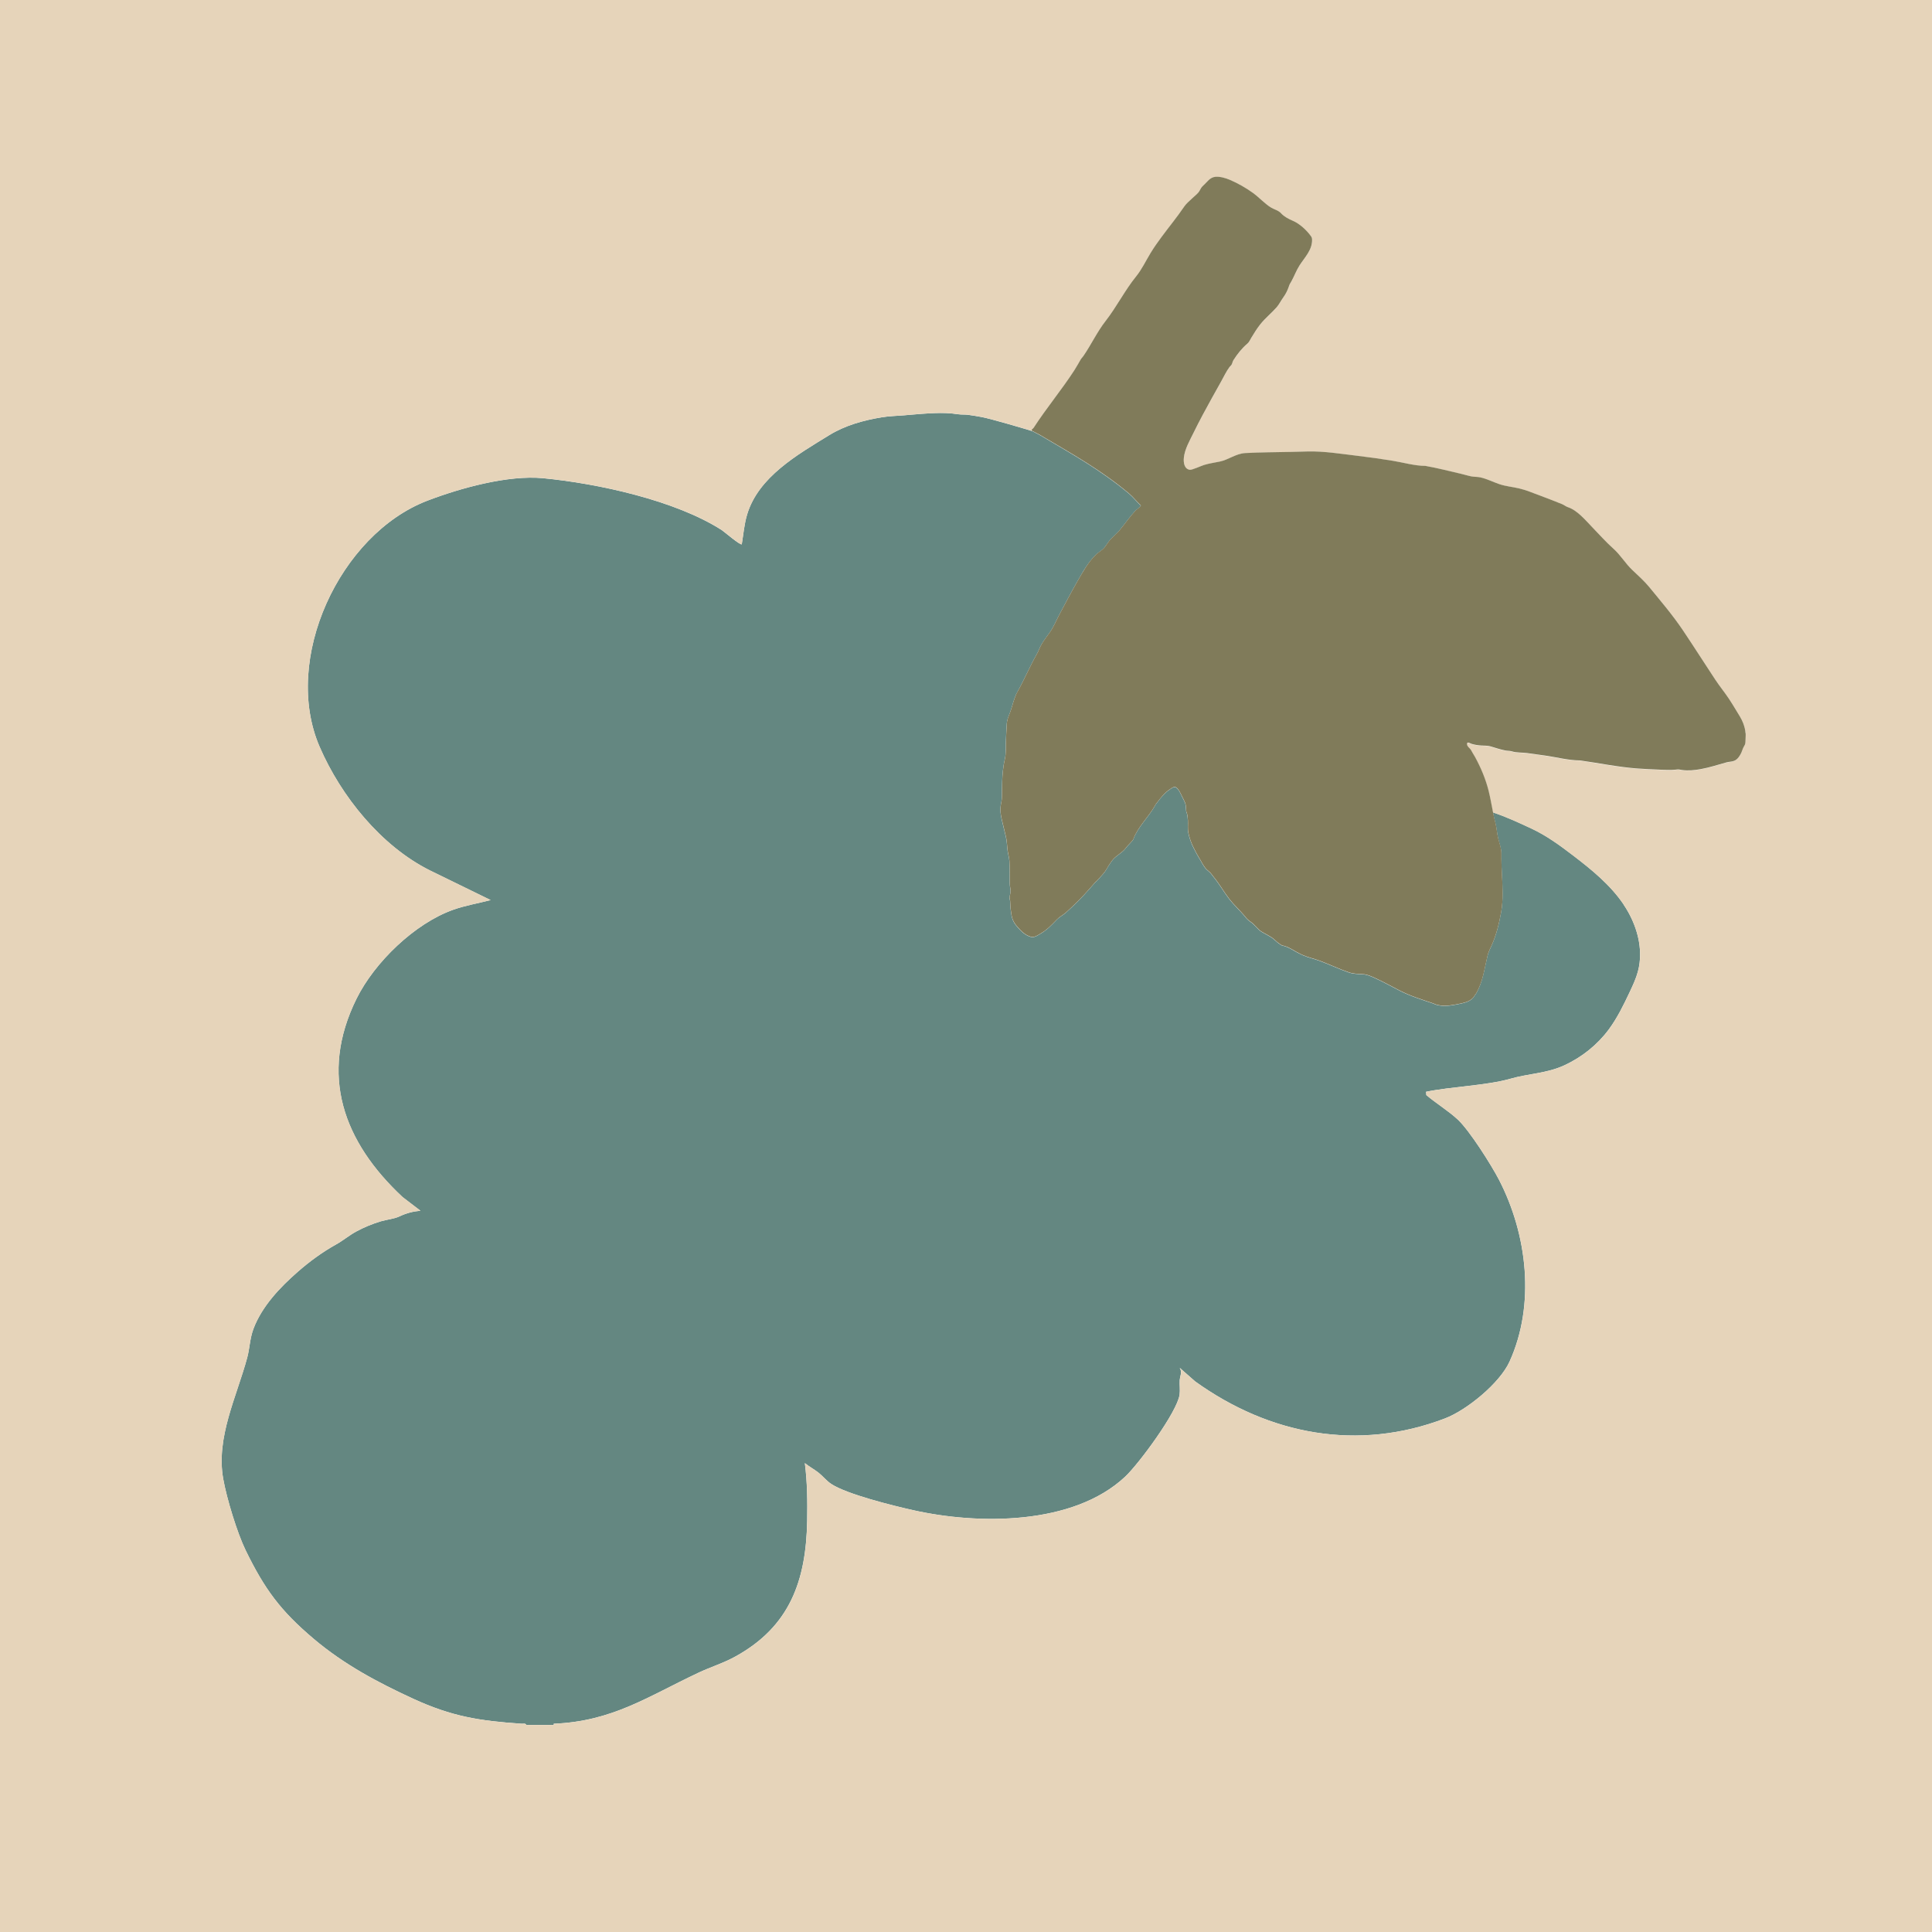
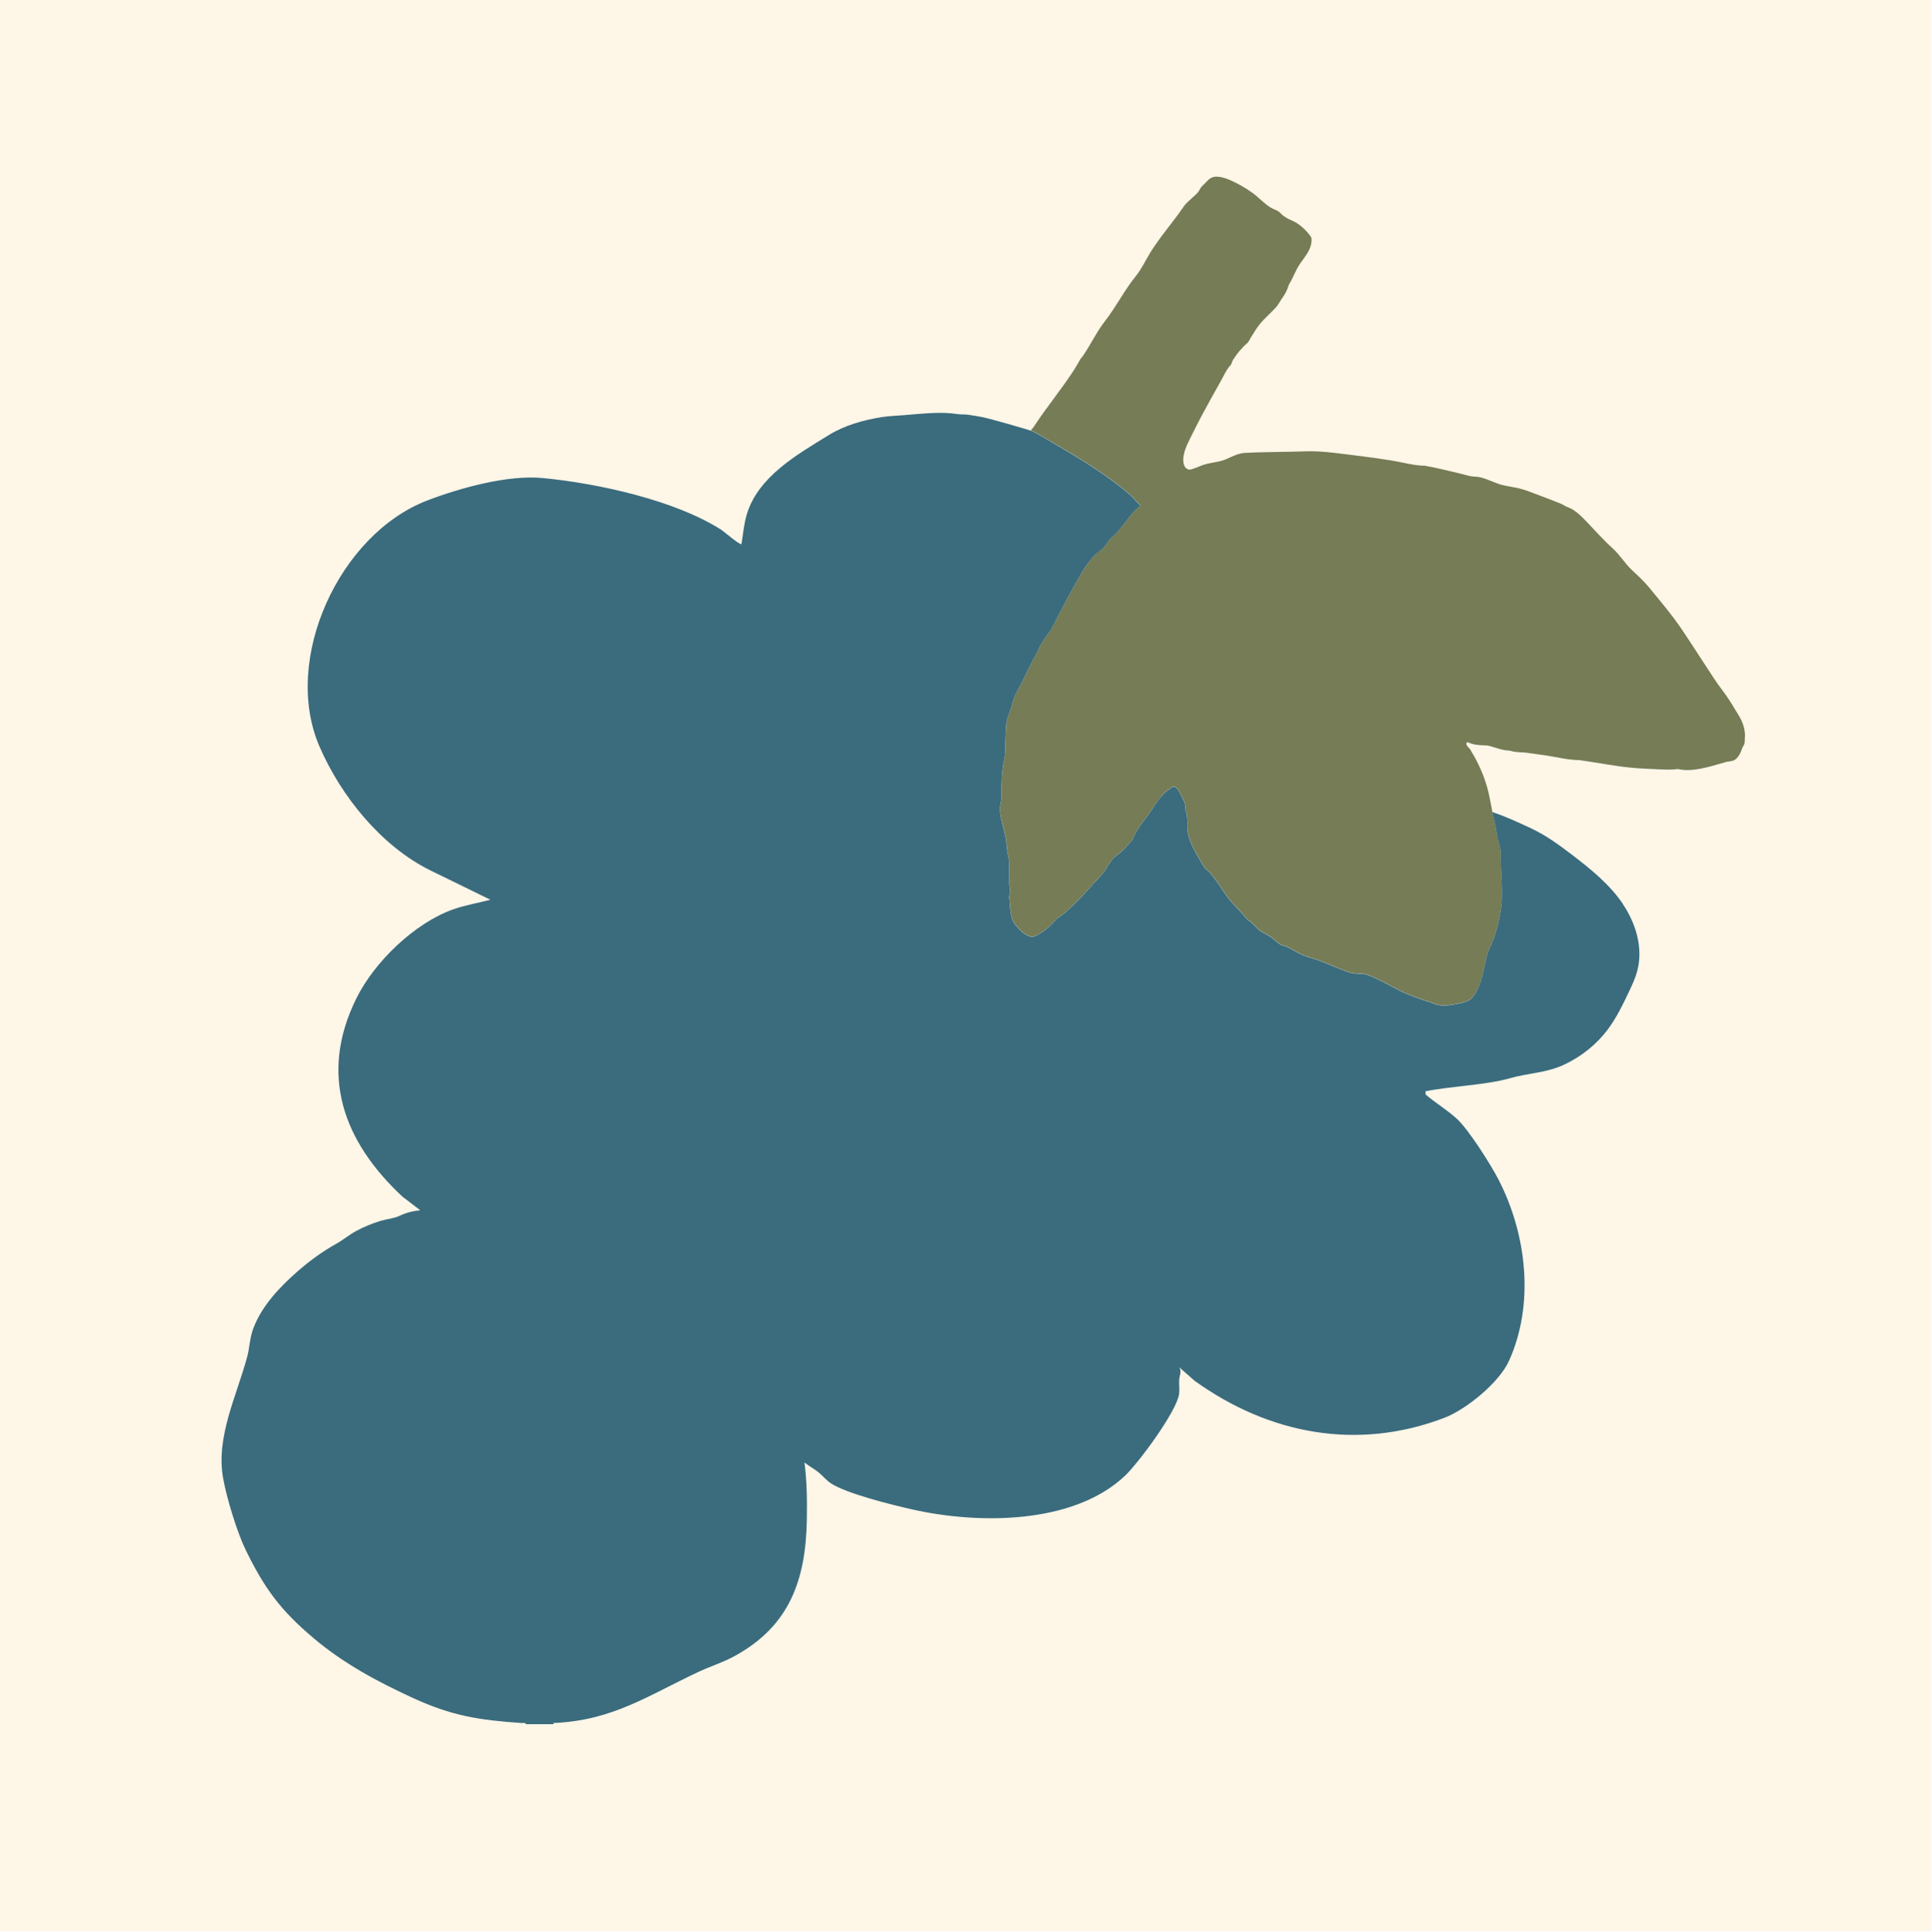
- <svg xmlns="http://www.w3.org/2000/svg" id="Capa_1" data-name="Capa 1" width="20cm" height="20cm" viewBox="0 0 566.93 566.93">
-   <path d="M476.44,265.39c-3.88-5.74-9.36-10.19-14.87-14.4-3.85-2.94-7.8-5.83-12.21-7.88-3.92-1.82-7.13-3.33-11.27-4.73.2,1,.41,2,.68,2.98.42,1.56.49,3.27.88,4.8.39,1.55.96,2.96.92,4.54-.05,1.9.04,3.79.14,5.68.19,3.76.44,7.57-.22,11.3-.58,3.32-1.45,6.87-2.86,9.93-.41.9-.88,1.83-1.12,2.8-.96,3.92-1.33,7.64-3.39,11.2-.09.15-.23.26-.31.41-.09.15-.18.31-.28.45-.89,1.31-2.53,1.77-4,2.07-1.88.38-4.14.86-6.05.52-.17-.03-.34-.06-.52-.1-.13-.03-.26-.06-.4-.09-.35-.08-.68-.28-1.03-.4-3.38-1.16-6.6-2.12-9.81-3.76-2.43-1.24-4.81-2.58-7.3-3.71-1.25-.56-2.33-1.05-3.7-1.11-1.36-.06-2.7-.1-4-.55-2.96-1.03-5.8-2.41-8.81-3.49-1.5-.54-2.95-.82-4.56-1.52-.22-.1-.44-.2-.67-.3-1.57-.72-3.2-1.96-4.86-2.42-.22-.06-.45-.08-.67-.17-.1-.04-.19-.1-.29-.16-.64-.4-1.23-.87-1.77-1.39-1.29-1.24-3.01-1.78-4.43-2.82-.12-.09-1.13-1.14-1.41-1.41-.39-.37-.7-.75-1.16-1.03-.39-.23-.74-.52-1.05-.85-.13-.14-.27-.25-.38-.4-.12-.16-.24-.31-.37-.47-1.48-1.76-3.2-3.3-4.61-5.12-1.6-2.08-2.87-4.39-4.55-6.41-.38-.46-.7-.99-1.14-1.4-.45-.42-.92-.74-1.31-1.23-.79-1.01-1.3-2.18-1.99-3.25-.4-.62-.71-1.3-1.06-1.95-.29-.54-.57-1.09-.82-1.65-.49-1.12-.85-2.3-1.11-3.49-.25-1.15-.06-2.4-.13-3.57-.04-.72-.1-1.45-.29-2.14-.04-.15-.12-.28-.16-.42-.07-.22-.07-.49-.09-.72-.07-.68-.04-1.37-.31-2-.26-.59-.53-1.18-.84-1.75-.37-.69-1.3-3.2-2.48-2.81-.28.09-.53.25-.77.41-.67.45-1.32.92-1.89,1.5-.24.24-.47.49-.7.75-.45.5-.87,1.02-1.27,1.56-.17.23-.33.46-.52.67-.18.19-.27.43-.4.66-1.82,3.23-5.01,6.19-6.26,9.68-.12.34-.45.64-.69.91-.53.6-1.11,1.15-1.59,1.79-1.12,1.49-3.02,2.23-4.07,3.75-.37.53-.74,1.03-1.07,1.59-.32.55-.63,1.1-1,1.61-.31.41-.65.8-1,1.18l-1.34,1.48c-.16.18-.38.29-.53.48-.2.25-.42.49-.64.73-.32.35-.63.71-.94,1.07-2.13,2.45-4.52,4.84-6.93,6.98-.89.79-1.88,1.23-2.71,2.1-1.56,1.62-2.79,2.95-4.69,4.06-.87.51-1.82,1.26-2.92.97-1.6-.44-2.82-1.63-3.87-2.84-.19-.22-.38-.43-.55-.66-1.19-1.54-1.26-2.94-1.51-4.77-.1-.74-.06-1.51-.14-2.27-.05-.44-.25-.91-.13-1.35.55-2.05.04-2.07.02-4.09-.02-2.07.04-4.19-.1-6.29-.07-1.16-.51-2.42-.6-3.63-.09-1.19-.19-2.45-.45-3.57-.41-1.74-.86-3.48-1.25-5.21-.32-1.41-.46-2.87-.17-4.29.15-.72.25-1.32.26-2.1.03-1.43.03-2.86.08-4.29.08-2.29.28-4.6.8-6.84.36-1.57.23-3.23.29-4.85.06-1.85.17-3.69.28-5.53.09-1.53.89-2.83,1.3-4.28.41-1.43.84-2.87,1.42-4.25.13-.3.28-.58.44-.86,1.98-3.54,3.54-7.28,5.55-10.82.62-1.09.98-2.24,1.63-3.3.7-1.15,1.54-2.21,2.31-3.31,1.08-1.53,1.73-3.19,2.6-4.84,1.79-3.38,3.58-6.77,5.47-10.09,1.56-2.74,3.12-5.55,5.39-7.78.76-.75,1.86-1.31,2.53-2.12.71-.86,1.19-1.81,2-2.62.78-.77,1.63-1.49,2.34-2.33,1.62-1.9,2.99-3.97,4.71-5.82.33-.36,1.67-1.27,1.63-1.56-1.2-1.14-2.26-2.51-3.53-3.57-8.36-6.97-16.52-11.47-25.8-16.97-.81-.48-1.7-.86-2.51-1.33-2.65-.81-12.08-3.59-14.8-4.11-1.34-.25-2.69-.47-4.04-.66-.97-.13-1.89-.02-2.85-.16-1.19-.18-2.39-.3-3.59-.35-2.34-.09-4.67.05-7,.21-1.81.12-3.61.31-5.41.45-2.15.17-4.36.23-6.5.58-5.37.88-10.76,2.38-15.43,5.26-9.31,5.73-20.73,12.2-24.06,23.26-.86,2.87-1.08,5.79-1.57,8.74-.39.39-5.23-3.75-5.86-4.16-13.58-8.72-36.32-13.68-52.45-15.23-10.28-.99-24.3,2.9-33.93,6.59-25.75,9.86-42.75,46.55-31.63,72.24,6.28,14.51,18.03,29.08,32.29,36.23l17.89,8.74c-3.61.93-7.45,1.58-10.97,2.83-11.3,4.01-23.1,15.42-28.38,26.1-11.09,22.42-3.83,42.05,13.51,58.22l5.24,4.01c-2.08.17-4.16.71-6.05,1.61-1.72.82-3.73.94-5.58,1.49-2.48.75-4.89,1.74-7.17,2.97-2.1,1.13-3.87,2.66-5.92,3.8-4.06,2.26-7.84,5.03-11.33,8.09-5.2,4.55-10.47,10.1-12.95,16.68-1.06,2.81-1.11,5.75-1.8,8.33-3.1,11.55-9.24,23.49-7.08,35.68,1.02,5.75,4.09,15.84,6.57,20.94,5.59,11.48,10.27,17.81,19.99,26.02,8.89,7.51,18.78,12.78,29.14,17.55,11.37,5.23,19.38,6.51,31.86,7.36.46.03,1.15-.19,1.4.35h8.03v-.35c17.24-.7,27.56-7.95,42.48-14.97,3.63-1.71,7.28-2.79,10.91-4.8,15.9-8.79,20.66-22.22,20.98-39.76.1-5.69.04-11.32-.68-16.95,1.25,1.02,2.74,1.81,4,2.8,1.23.97,2.43,2.45,3.7,3.29,4.59,3.06,18.2,6.41,24.06,7.72,19.12,4.3,46.94,4.48,62.2-9.79,4.02-3.75,15.36-19.08,16.01-24.14.17-1.33-.04-2.79.03-4.16.07-1.23.81-2.39,0-3.67l4.56,4c21.79,15.65,47.74,20.61,73.31,10.83,6.35-2.43,16.04-10.3,18.93-16.69,7.58-16.72,5.21-37.21-3.08-53.28-2.26-4.38-8.71-14.56-12.13-17.73-2.75-2.55-6.34-4.74-9.22-7.17l-.08-.97c7.15-1.49,17.84-1.84,24.72-3.82,5.34-1.54,10.73-1.56,15.91-3.97,5.1-2.37,9.63-5.97,12.98-10.49,2.51-3.39,4.37-7.22,6.17-11.04.91-1.93,1.82-3.88,2.38-5.95,1.8-6.69-.33-13.97-4.22-19.71Z" fill="#648781" />
-   <path d="M-.01,566.93h566.96V0H-.01v566.93ZM72.59,398.24c.69-2.58.74-5.52,1.8-8.33,2.48-6.58,7.75-12.13,12.95-16.68,3.49-3.06,7.27-5.83,11.33-8.09,2.05-1.14,3.82-2.67,5.92-3.8,2.28-1.23,4.69-2.22,7.17-2.97,1.85-.55,3.86-.67,5.58-1.49,1.89-.9,3.97-1.44,6.05-1.61l-5.24-4.01c-17.34-16.17-24.6-35.8-13.51-58.22,5.28-10.68,17.08-22.09,28.38-26.1,3.52-1.25,7.36-1.89,10.97-2.83l-17.89-8.74c-14.27-7.16-26.01-21.72-32.29-36.23-11.12-25.69,5.88-62.38,31.63-72.24,9.64-3.69,23.65-7.58,33.93-6.59,16.13,1.55,38.87,6.51,52.45,15.23.63.41,5.47,4.55,5.86,4.16.49-2.95.71-5.87,1.57-8.74,3.33-11.06,14.76-17.52,24.06-23.26,4.66-2.87,10.06-4.38,15.43-5.26,2.13-.35,4.34-.41,6.5-.58,1.81-.14,3.61-.32,5.41-.45,2.33-.16,4.67-.31,7-.21,1.21.05,2.4.17,3.59.35.96.14,1.88.03,2.85.16,1.35.18,2.7.4,4.04.66,2.73.52,12.15,3.3,14.8,4.11-.55-.32.13-.54.38-.92,3.79-5.86,8.25-11.18,11.95-16.89.67-1.03,1.25-2.12,1.87-3.17.24-.4.55-.67.8-1.03,2.29-3.34,4.02-7.06,6.5-10.25,3.26-4.19,5.69-9.06,8.93-13.05,1.73-2.12,2.83-4.54,4.25-6.87.98-1.6,2.06-3.15,3.18-4.66,2.22-3,4.61-5.89,6.7-8.99,1.06-1.57,3.87-3.52,4.42-4.49.35-.62.61-1.18,1.15-1.66,1.15-1.02,1.95-2.45,3.62-2.59,1.34-.11,2.96.36,4.18.88,2.4,1.02,4.82,2.4,6.92,3.93,1.63,1.19,3.57,3.26,5.24,4.24,1.04.61,2.11.78,2.93,1.69.88.97,2.26,1.68,3.45,2.18,1.98.85,4.01,2.73,5.25,4.45.1.14.2.29.27.46.08.22.1.45.1.68.02,3.03-2.21,5.17-3.71,7.54-.94,1.48-1.5,3.09-2.35,4.61-.16.3-.36.57-.51.88-.13.28-.22.57-.32.86-.38,1.08-.91,2.1-1.58,3.02-.64.89-1.21,2.05-1.92,2.86-1.48,1.69-3.35,3.18-4.8,5-.99,1.24-1.82,2.6-2.64,3.95-.34.57-.64,1.28-1.15,1.72-1.63,1.39-2.93,3.05-4.1,4.86-.28.44-.31,1.01-.62,1.44-.16.23-.38.38-.54.59-.96,1.29-1.66,2.82-2.45,4.23-.93,1.65-1.85,3.3-2.77,4.96-1.83,3.3-3.63,6.63-5.29,10.02-1.09,2.22-2.64,4.85-2.88,7.42-.13,1.36.1,3.24,1.74,3.51.64.1,3.27-1.13,4.19-1.42,1.49-.47,3.13-.69,4.58-.99,2.63-.55,4.74-2.35,7.49-2.5,4.42-.25,8.87-.23,13.3-.34,1.68-.04,3.37-.09,5.05-.13,4.78-.12,9.81.71,14.56,1.27,3.47.41,6.93.9,10.38,1.46,3.06.5,6.48,1.5,9.58,1.5,3.57.62,7.04,1.55,10.57,2.35.97.22,1.93.54,2.91.73.88.17,1.79.1,2.69.3,1.91.43,3.67,1.33,5.52,1.97,1.91.65,3.86.8,5.78,1.25,2.05.48,4.04,1.31,6,2.05,2.23.84,4.45,1.68,6.66,2.58.61.25,1.12.7,1.75.91,2.73.89,5.25,3.94,7.19,5.96,2.04,2.11,4,4.3,6.18,6.26,2.04,1.83,3.44,4.26,5.43,6.15,1.72,1.64,3.5,3.21,5.02,5.05,3.39,4.11,6.89,8.21,9.88,12.68,3.19,4.75,6.35,9.74,9.49,14.48,1.26,1.9,2.73,3.69,4,5.6.74,1.11,1.44,2.26,2.13,3.41.73,1.21,1.59,2.47,2.08,3.81.34.93.62,1.92.67,2.92.02.48,0,.96-.02,1.44-.02.4-.04.8-.05,1.19-.03.67-.26.97-.56,1.52-.27.49-.4,1.08-.64,1.59-.44.93-1.05,1.93-2.03,2.36-.74.32-1.58.27-2.32.48-2.51.7-4.99,1.51-7.56,1.98-1.82.34-3.71.52-5.56.25-.43-.06-.84-.2-1.27-.15-.53.06-1.07.11-1.61.13-1.06.04-2.11,0-3.17-.05l-.39-.02c-2.19-.09-4.37-.18-6.55-.34-5.62-.41-11.29-1.58-16.9-2.37-3.33,0-6.93-.97-10.23-1.43-1.75-.24-3.5-.49-5.25-.73-1.43-.2-3.12-.06-4.48-.5-.59-.19-1.27-.13-1.89-.25-1.5-.28-2.95-.78-4.41-1.22-.9-.26-1.83-.18-2.77-.25-.95-.07-1.9-.21-2.82-.5-.26-.08-.76-.4-1.03-.36-.33.05-.28.56-.19.8.1.25.28.46.47.66.19.19.39.38.55.6.22.31.36.68.57,1,.23.37.46.74.67,1.12,1.73,3.16,3.15,6.5,4.02,10,.52,2.06.86,4.16,1.28,6.25,4.14,1.4,7.34,2.91,11.27,4.73,4.41,2.05,8.37,4.94,12.21,7.88,5.51,4.21,10.98,8.66,14.87,14.4,3.88,5.74,6.02,13.02,4.22,19.71-.56,2.06-1.47,4.01-2.38,5.95-1.8,3.82-3.66,7.64-6.17,11.04-3.35,4.52-7.88,8.12-12.98,10.49-5.18,2.41-10.58,2.43-15.91,3.97-6.88,1.98-17.57,2.32-24.72,3.82l.08.97c2.88,2.44,6.47,4.62,9.22,7.17,3.42,3.17,9.87,13.35,12.13,17.73,8.29,16.08,10.66,36.56,3.08,53.28-2.89,6.39-12.58,14.26-18.93,16.69-25.58,9.77-51.53,4.81-73.31-10.83l-4.56-4c.82,1.28.07,2.44,0,3.67-.08,1.36.14,2.83-.03,4.16-.66,5.06-12,20.39-16.01,24.14-15.27,14.26-43.08,14.08-62.2,9.79-5.85-1.32-19.46-4.67-24.06-7.72-1.27-.84-2.47-2.32-3.7-3.29-1.26-.99-2.76-1.78-4-2.8.72,5.63.78,11.27.68,16.95-.31,17.54-5.07,30.97-20.98,39.76-3.63,2.01-7.28,3.09-10.91,4.8-14.92,7.01-25.24,14.27-42.48,14.97v.35h-8.03c-.25-.54-.94-.32-1.4-.35-12.48-.86-20.49-2.13-31.86-7.36-10.37-4.77-20.26-10.04-29.14-17.55-9.71-8.21-14.4-14.54-19.99-26.02-2.48-5.1-5.55-15.19-6.57-20.94-2.17-12.19,3.98-24.13,7.08-35.68Z" fill="#e6d4ba" />
-   <path d="M512.21,215.17c-.05-1-.33-1.99-.67-2.92-.49-1.34-1.35-2.59-2.08-3.81-.69-1.15-1.39-2.29-2.13-3.41-1.27-1.91-2.74-3.69-4-5.6-3.14-4.75-6.3-9.73-9.49-14.48-3-4.46-6.5-8.56-9.88-12.68-1.52-1.85-3.3-3.41-5.02-5.05-1.99-1.9-3.39-4.32-5.43-6.15-2.19-1.96-4.15-4.15-6.18-6.26-1.94-2.01-4.46-5.07-7.19-5.96-.63-.2-1.14-.66-1.75-.91-2.2-.9-4.43-1.74-6.66-2.58-1.96-.74-3.95-1.57-6-2.05-1.92-.45-3.87-.6-5.78-1.25-1.85-.63-3.6-1.54-5.52-1.97-.9-.2-1.81-.13-2.69-.3-.98-.19-1.94-.51-2.91-.73-3.53-.8-7-1.73-10.57-2.35-3.1,0-6.52-1-9.58-1.5-3.45-.56-6.91-1.05-10.38-1.46-4.75-.56-9.78-1.39-14.56-1.27-1.68.04-3.37.09-5.05.13-4.42.11-8.88.09-13.3.34-2.75.16-4.86,1.96-7.49,2.5-1.45.3-3.08.53-4.58.99-.92.29-3.55,1.52-4.19,1.42-1.64-.26-1.87-2.15-1.74-3.51.24-2.57,1.8-5.2,2.88-7.42,1.66-3.39,3.46-6.72,5.29-10.02.92-1.66,1.84-3.31,2.77-4.96.79-1.41,1.49-2.94,2.45-4.23.15-.21.37-.36.54-.59.31-.43.34-1,.62-1.44,1.16-1.81,2.46-3.47,4.1-4.86.51-.43.81-1.15,1.15-1.72.82-1.35,1.65-2.71,2.64-3.95,1.45-1.82,3.33-3.32,4.8-5,.71-.81,1.27-1.97,1.92-2.86.67-.92,1.21-1.95,1.58-3.02.1-.29.19-.58.32-.86.15-.3.34-.58.51-.88.84-1.52,1.41-3.12,2.35-4.61,1.51-2.37,3.74-4.51,3.71-7.54,0-.23-.02-.47-.1-.68-.06-.17-.17-.31-.27-.46-1.24-1.72-3.27-3.6-5.25-4.45-1.19-.51-2.57-1.21-3.45-2.18-.82-.91-1.89-1.08-2.93-1.69-1.67-.97-3.61-3.05-5.24-4.24-2.11-1.54-4.52-2.91-6.92-3.93-1.22-.52-2.84-.99-4.18-.88-1.67.14-2.47,1.57-3.62,2.59-.55.48-.8,1.04-1.15,1.66-.54.96-3.35,2.92-4.42,4.49-2.09,3.1-4.48,5.98-6.7,8.99-1.12,1.51-2.2,3.05-3.18,4.66-1.42,2.33-2.53,4.75-4.25,6.87-3.24,3.99-5.67,8.86-8.93,13.05-2.49,3.19-4.21,6.91-6.5,10.25-.25.37-.56.64-.8,1.03-.63,1.06-1.2,2.14-1.87,3.17-3.7,5.72-8.16,11.04-11.95,16.89-.25.38-.92.6-.38.92.81.47,1.71.85,2.51,1.33,9.28,5.49,17.44,9.99,25.8,16.97,1.27,1.06,2.33,2.44,3.53,3.57.04.3-1.29,1.2-1.63,1.56-1.72,1.85-3.09,3.92-4.71,5.82-.72.84-1.56,1.55-2.34,2.33-.82.81-1.3,1.76-2,2.62-.67.81-1.77,1.37-2.53,2.12-2.27,2.23-3.83,5.05-5.39,7.78-1.89,3.33-3.68,6.71-5.47,10.09-.87,1.65-1.52,3.31-2.6,4.84-.77,1.1-1.61,2.16-2.31,3.31-.65,1.06-1.01,2.22-1.63,3.3-2.01,3.54-3.57,7.29-5.55,10.82-.16.28-.32.56-.44.86-.58,1.38-1.01,2.82-1.42,4.25-.42,1.45-1.21,2.75-1.3,4.28-.11,1.84-.22,3.69-.28,5.53-.06,1.62.07,3.28-.29,4.85-.52,2.24-.72,4.54-.8,6.84-.05,1.43-.05,2.86-.08,4.29-.01.78-.11,1.38-.26,2.1-.29,1.42-.15,2.89.17,4.29.4,1.73.85,3.47,1.25,5.21.26,1.12.36,2.38.45,3.57.09,1.21.52,2.48.6,3.63.13,2.1.08,4.22.1,6.29.02,2.02.53,2.04-.02,4.09-.12.45.08.92.13,1.35.08.76.04,1.53.14,2.27.25,1.83.32,3.23,1.51,4.77.18.23.36.44.55.66,1.05,1.22,2.28,2.4,3.87,2.84,1.09.29,2.05-.46,2.92-.97,1.9-1.11,3.12-2.43,4.69-4.06.84-.87,1.82-1.31,2.71-2.1,2.4-2.14,4.8-4.53,6.93-6.98.31-.36.62-.71.94-1.07.22-.24.44-.48.64-.73.15-.19.36-.3.53-.48l1.34-1.48c.35-.38.69-.76,1-1.18.38-.51.68-1.06,1-1.61.33-.56.7-1.06,1.07-1.59,1.06-1.51,2.95-2.26,4.07-3.75.48-.64,1.06-1.2,1.59-1.79.24-.27.57-.57.69-.91,1.24-3.48,4.44-6.45,6.26-9.68.13-.23.22-.46.4-.66.19-.21.35-.44.52-.67.4-.54.83-1.06,1.27-1.56.23-.25.46-.5.7-.75.57-.58,1.21-1.05,1.89-1.5.24-.16.5-.32.77-.41,1.17-.38,2.1,2.12,2.48,2.81.31.57.58,1.15.84,1.75.27.63.25,1.32.31,2,.02.23.02.5.09.72.05.14.12.27.16.42.2.69.25,1.43.29,2.14.07,1.17-.12,2.42.13,3.57.26,1.19.62,2.37,1.11,3.49.25.56.53,1.11.82,1.65.35.65.66,1.33,1.06,1.95.69,1.07,1.2,2.25,1.99,3.25.39.5.85.82,1.31,1.23.44.41.76.94,1.14,1.4,1.68,2.02,2.95,4.33,4.55,6.41,1.41,1.82,3.13,3.36,4.61,5.12.13.15.25.31.37.47.11.15.25.26.38.4.31.33.67.61,1.05.85.47.28.77.66,1.16,1.03.28.27,1.29,1.32,1.41,1.41,1.42,1.04,3.14,1.57,4.43,2.82.54.52,1.14.99,1.77,1.39.09.06.19.12.29.16.21.09.45.11.67.17,1.66.45,3.29,1.7,4.86,2.42.22.1.44.2.67.3,1.61.7,3.06.98,4.56,1.52,3.01,1.08,5.85,2.47,8.81,3.49,1.3.45,2.64.49,4,.55,1.37.06,2.46.55,3.7,1.11,2.49,1.13,4.87,2.47,7.3,3.71,3.21,1.64,6.43,2.6,9.81,3.76.34.12.67.32,1.03.4.13.03.26.06.4.09.17.04.34.07.52.1,1.92.33,4.17-.14,6.05-.52,1.47-.3,3.11-.76,4-2.07.1-.15.19-.3.28-.45.09-.15.22-.26.31-.41,2.07-3.56,2.44-7.28,3.39-11.2.24-.97.7-1.9,1.12-2.8,1.4-3.05,2.27-6.61,2.86-9.93.66-3.73.41-7.54.22-11.3-.09-1.89-.18-3.79-.14-5.68.04-1.58-.52-2.99-.92-4.54-.39-1.53-.46-3.24-.88-4.8-.26-.99-.48-1.98-.68-2.98-.42-2.08-.77-4.19-1.28-6.25-.88-3.5-2.29-6.84-4.02-10-.21-.38-.43-.76-.67-1.12-.21-.32-.35-.69-.57-1-.16-.22-.36-.4-.55-.6-.19-.19-.37-.4-.47-.66-.09-.24-.14-.75.19-.8.27-.04.77.27,1.03.36.91.29,1.86.43,2.82.5.93.07,1.87-.01,2.77.25,1.46.43,2.91.93,4.41,1.22.62.12,1.3.06,1.89.25,1.36.44,3.06.3,4.48.5,1.75.24,3.5.49,5.25.73,3.3.46,6.9,1.43,10.23,1.43,5.61.78,11.28,1.96,16.9,2.37,2.18.16,4.37.25,6.55.34l.39.02c1.06.04,2.11.08,3.17.05.54-.02,1.07-.07,1.61-.13.43-.05.84.09,1.27.15,1.85.27,3.73.08,5.56-.25,2.57-.47,5.05-1.28,7.56-1.98.73-.21,1.58-.15,2.32-.48.98-.43,1.59-1.43,2.03-2.36.24-.51.37-1.1.64-1.59.3-.55.53-.84.56-1.52.02-.4.04-.8.05-1.19.02-.48.04-.96.02-1.44Z" fill="#807b5a" />
+ <svg xmlns="http://www.w3.org/2000/svg" viewBox="0 0 566.93 566.93">
+   <g id="zone-1" data-color-id="YL001">
+   </g>
+   <g id="zone-2" data-color-id="YL008">
+     <path d="M-.01,566.93h566.96V0H-.01v566.93ZM72.59,398.24c.69-2.58.74-5.52,1.8-8.33,2.48-6.58,7.75-12.13,12.95-16.68,3.49-3.06,7.27-5.83,11.33-8.09,2.05-1.14,3.82-2.67,5.92-3.8,2.28-1.23,4.69-2.22,7.17-2.97,1.85-.55,3.86-.67,5.58-1.49,1.89-.9,3.97-1.44,6.05-1.61l-5.24-4.01c-17.34-16.17-24.6-35.8-13.51-58.22,5.28-10.68,17.08-22.09,28.38-26.1,3.52-1.25,7.36-1.89,10.97-2.83l-17.89-8.74c-14.27-7.16-26.01-21.72-32.29-36.23-11.12-25.69,5.88-62.38,31.63-72.24,9.64-3.69,23.65-7.58,33.93-6.59,16.13,1.55,38.87,6.51,52.45,15.23.63.41,5.47,4.55,5.86,4.16.49-2.95.71-5.87,1.57-8.74,3.33-11.06,14.76-17.52,24.06-23.26,4.66-2.87,10.06-4.38,15.43-5.26,2.13-.35,4.34-.41,6.5-.58,1.81-.14,3.61-.32,5.41-.45,2.33-.16,4.67-.31,7-.21,1.21.05,2.4.17,3.59.35.96.14,1.88.03,2.85.16,1.35.18,2.7.4,4.04.66,2.73.52,12.15,3.3,14.8,4.11-.55-.32.13-.54.38-.92,3.79-5.86,8.25-11.18,11.95-16.89.67-1.03,1.25-2.12,1.87-3.17.24-.4.55-.67.8-1.03,2.29-3.34,4.02-7.06,6.5-10.25,3.26-4.19,5.69-9.06,8.93-13.05,1.73-2.12,2.83-4.54,4.25-6.87.98-1.6,2.06-3.15,3.18-4.66,2.22-3,4.61-5.89,6.7-8.99,1.06-1.57,3.87-3.52,4.42-4.49.35-.62.61-1.18,1.15-1.66,1.15-1.02,1.95-2.45,3.62-2.59,1.34-.11,2.96.36,4.18.88,2.4,1.02,4.82,2.4,6.92,3.93,1.63,1.19,3.57,3.26,5.24,4.24,1.04.61,2.11.78,2.93,1.69.88.97,2.26,1.68,3.45,2.18,1.98.85,4.01,2.73,5.25,4.45.1.14.2.29.27.46.08.22.1.45.1.68.02,3.03-2.21,5.17-3.71,7.54-.94,1.48-1.5,3.09-2.35,4.61-.16.3-.36.57-.51.88-.13.28-.22.57-.32.86-.38,1.08-.91,2.1-1.58,3.02-.64.89-1.21,2.05-1.92,2.86-1.48,1.69-3.35,3.18-4.8,5-.99,1.24-1.82,2.6-2.64,3.95-.34.57-.64,1.28-1.15,1.72-1.63,1.39-2.93,3.05-4.1,4.86-.28.44-.31,1.01-.62,1.44-.16.23-.38.38-.54.59-.96,1.29-1.66,2.82-2.45,4.23-.93,1.65-1.85,3.3-2.77,4.96-1.83,3.3-3.63,6.63-5.29,10.02-1.09,2.22-2.64,4.85-2.88,7.42-.13,1.36.1,3.24,1.74,3.51.64.1,3.27-1.13,4.19-1.42,1.49-.47,3.13-.69,4.58-.99,2.63-.55,4.74-2.35,7.49-2.5,4.42-.25,8.87-.23,13.3-.34,1.68-.04,3.37-.09,5.05-.13,4.78-.12,9.81.71,14.56,1.27,3.47.41,6.93.9,10.38,1.46,3.06.5,6.48,1.5,9.58,1.5,3.57.62,7.04,1.55,10.57,2.35.97.22,1.93.54,2.91.73.88.17,1.79.1,2.69.3,1.91.43,3.67,1.33,5.52,1.97,1.91.65,3.86.8,5.78,1.25,2.05.48,4.04,1.31,6,2.05,2.23.84,4.45,1.68,6.66,2.58.61.25,1.12.7,1.75.91,2.73.89,5.25,3.94,7.19,5.96,2.04,2.11,4,4.3,6.18,6.26,2.04,1.83,3.44,4.26,5.43,6.15,1.72,1.64,3.5,3.21,5.02,5.05,3.39,4.11,6.89,8.21,9.88,12.68,3.19,4.75,6.35,9.74,9.49,14.48,1.26,1.9,2.73,3.69,4,5.6.74,1.11,1.44,2.26,2.13,3.41.73,1.21,1.59,2.47,2.08,3.81.34.93.62,1.92.67,2.92.02.48,0,.96-.02,1.44-.02.4-.04.8-.05,1.19-.03.67-.26.97-.56,1.52-.27.49-.4,1.08-.64,1.59-.44.93-1.05,1.93-2.03,2.36-.74.32-1.58.27-2.32.48-2.51.7-4.99,1.51-7.56,1.98-1.82.34-3.71.52-5.56.25-.43-.06-.84-.2-1.27-.15-.53.06-1.07.11-1.61.13-1.06.04-2.11,0-3.17-.05l-.39-.02c-2.19-.09-4.37-.18-6.55-.34-5.62-.41-11.29-1.58-16.9-2.37-3.33,0-6.93-.97-10.23-1.43-1.75-.24-3.5-.49-5.25-.73-1.43-.2-3.12-.06-4.48-.5-.59-.19-1.27-.13-1.89-.25-1.5-.28-2.95-.78-4.41-1.22-.9-.26-1.83-.18-2.77-.25-.95-.07-1.9-.21-2.82-.5-.26-.08-.76-.4-1.03-.36-.33.05-.28.56-.19.8.1.25.28.46.47.66.19.19.39.38.55.6.22.31.36.68.57,1,.23.37.46.74.67,1.12,1.73,3.16,3.15,6.5,4.02,10,.52,2.06.86,4.16,1.28,6.25,4.14,1.4,7.34,2.91,11.27,4.73,4.41,2.05,8.37,4.94,12.21,7.88,5.51,4.21,10.98,8.66,14.87,14.4,3.88,5.74,6.02,13.02,4.22,19.71-.56,2.06-1.47,4.01-2.38,5.95-1.8,3.82-3.66,7.64-6.17,11.04-3.35,4.52-7.88,8.12-12.98,10.49-5.18,2.41-10.58,2.43-15.91,3.97-6.88,1.98-17.57,2.32-24.72,3.82l.08.97c2.88,2.44,6.47,4.62,9.22,7.17,3.42,3.17,9.87,13.35,12.13,17.73,8.29,16.08,10.66,36.56,3.08,53.28-2.89,6.39-12.58,14.26-18.93,16.69-25.58,9.77-51.53,4.81-73.31-10.83l-4.56-4c.82,1.28.07,2.44,0,3.67-.08,1.36.14,2.83-.03,4.16-.66,5.06-12,20.39-16.01,24.14-15.27,14.26-43.08,14.08-62.2,9.79-5.85-1.32-19.46-4.67-24.06-7.72-1.27-.84-2.47-2.32-3.7-3.29-1.26-.99-2.76-1.78-4-2.8.72,5.63.78,11.27.68,16.95-.31,17.54-5.07,30.97-20.98,39.76-3.63,2.01-7.28,3.09-10.91,4.8-14.92,7.01-25.24,14.27-42.48,14.97v.35h-8.03c-.25-.54-.94-.32-1.4-.35-12.48-.86-20.49-2.13-31.86-7.36-10.37-4.77-20.26-10.04-29.14-17.55-9.71-8.21-14.4-14.54-19.99-26.02-2.48-5.1-5.55-15.19-6.57-20.94-2.17-12.19,3.98-24.13,7.08-35.68Z" fill="#fef6e7" />
+   </g>
+   <g id="zone-3" data-color-id="GN026">
+     <path d="M512.21,215.17c-.05-1-.33-1.99-.67-2.92-.49-1.34-1.35-2.59-2.08-3.81-.69-1.15-1.39-2.29-2.13-3.41-1.27-1.91-2.74-3.69-4-5.6-3.14-4.75-6.3-9.73-9.49-14.48-3-4.46-6.5-8.56-9.88-12.68-1.52-1.85-3.3-3.41-5.02-5.05-1.99-1.9-3.39-4.32-5.43-6.15-2.19-1.96-4.15-4.15-6.18-6.26-1.94-2.01-4.46-5.07-7.19-5.96-.63-.2-1.14-.66-1.75-.91-2.2-.9-4.43-1.74-6.66-2.58-1.96-.74-3.95-1.57-6-2.05-1.92-.45-3.87-.6-5.78-1.25-1.85-.63-3.6-1.54-5.52-1.97-.9-.2-1.81-.13-2.69-.3-.98-.19-1.94-.51-2.91-.73-3.53-.8-7-1.73-10.57-2.35-3.1,0-6.52-1-9.58-1.5-3.45-.56-6.91-1.05-10.38-1.46-4.75-.56-9.78-1.39-14.56-1.27-1.68.04-3.37.09-5.05.13-4.42.11-8.88.09-13.3.34-2.75.16-4.86,1.96-7.49,2.5-1.45.3-3.08.53-4.58.99-.92.29-3.55,1.52-4.19,1.42-1.64-.26-1.87-2.15-1.74-3.51.24-2.57,1.8-5.2,2.88-7.42,1.66-3.39,3.46-6.72,5.29-10.02.92-1.66,1.84-3.31,2.77-4.96.79-1.41,1.49-2.94,2.45-4.23.15-.21.37-.36.54-.59.31-.43.34-1,.62-1.44,1.16-1.81,2.46-3.47,4.1-4.86.51-.43.81-1.15,1.15-1.72.82-1.35,1.65-2.71,2.64-3.95,1.45-1.82,3.33-3.32,4.8-5,.71-.81,1.27-1.97,1.92-2.86.67-.92,1.21-1.95,1.58-3.02.1-.29.19-.58.32-.86.15-.3.34-.58.51-.88.84-1.52,1.41-3.12,2.35-4.61,1.51-2.37,3.74-4.51,3.71-7.54,0-.23-.02-.47-.1-.68-.06-.17-.17-.31-.27-.46-1.24-1.72-3.27-3.6-5.25-4.45-1.19-.51-2.57-1.21-3.45-2.18-.82-.91-1.89-1.08-2.93-1.69-1.67-.97-3.61-3.05-5.24-4.24-2.11-1.54-4.52-2.91-6.92-3.93-1.22-.52-2.84-.99-4.18-.88-1.67.14-2.47,1.57-3.62,2.59-.55.48-.8,1.04-1.15,1.66-.54.96-3.35,2.92-4.42,4.49-2.09,3.1-4.48,5.98-6.7,8.99-1.12,1.51-2.2,3.05-3.18,4.66-1.42,2.33-2.53,4.75-4.25,6.87-3.24,3.99-5.67,8.86-8.93,13.05-2.49,3.19-4.21,6.91-6.5,10.25-.25.37-.56.64-.8,1.03-.63,1.06-1.2,2.14-1.87,3.17-3.7,5.72-8.16,11.04-11.95,16.89-.25.38-.92.6-.38.92.81.47,1.71.85,2.51,1.33,9.28,5.49,17.44,9.99,25.8,16.97,1.27,1.06,2.33,2.44,3.53,3.57.04.3-1.29,1.2-1.63,1.56-1.72,1.85-3.09,3.92-4.71,5.82-.72.84-1.56,1.55-2.34,2.33-.82.81-1.3,1.76-2,2.62-.67.81-1.77,1.37-2.53,2.12-2.27,2.23-3.83,5.05-5.39,7.78-1.89,3.33-3.68,6.71-5.47,10.09-.87,1.65-1.52,3.31-2.6,4.84-.77,1.1-1.61,2.16-2.31,3.31-.65,1.06-1.01,2.22-1.63,3.3-2.01,3.54-3.57,7.29-5.55,10.82-.16.28-.32.56-.44.86-.58,1.38-1.01,2.82-1.42,4.25-.42,1.45-1.21,2.75-1.3,4.28-.11,1.84-.22,3.69-.28,5.53-.06,1.62.07,3.28-.29,4.85-.52,2.24-.72,4.54-.8,6.84-.05,1.43-.05,2.86-.08,4.29-.01.78-.11,1.38-.26,2.1-.29,1.42-.15,2.89.17,4.29.4,1.73.85,3.47,1.25,5.21.26,1.12.36,2.38.45,3.57.09,1.21.52,2.48.6,3.63.13,2.1.08,4.22.1,6.29.02,2.02.53,2.04-.02,4.09-.12.45.08.92.13,1.35.08.76.04,1.53.14,2.27.25,1.83.32,3.23,1.51,4.77.18.23.36.44.55.66,1.05,1.22,2.28,2.4,3.87,2.84,1.09.29,2.05-.46,2.92-.97,1.9-1.11,3.12-2.43,4.69-4.06.84-.87,1.82-1.31,2.71-2.1,2.4-2.14,4.8-4.53,6.93-6.98.31-.36.62-.71.94-1.07.22-.24.44-.48.64-.73.15-.19.36-.3.53-.48l1.34-1.48c.35-.38.69-.76,1-1.18.38-.51.68-1.06,1-1.61.33-.56.7-1.06,1.07-1.59,1.06-1.51,2.95-2.26,4.07-3.75.48-.64,1.06-1.2,1.59-1.79.24-.27.57-.57.69-.91,1.24-3.48,4.44-6.45,6.26-9.68.13-.23.22-.46.4-.66.19-.21.35-.44.52-.67.4-.54.83-1.06,1.27-1.56.23-.25.46-.5.7-.75.57-.58,1.21-1.05,1.89-1.5.24-.16.5-.32.77-.41,1.17-.38,2.1,2.12,2.48,2.81.31.57.58,1.15.84,1.75.27.63.25,1.32.31,2,.02.23.02.5.09.72.05.14.12.27.16.42.2.69.25,1.43.29,2.14.07,1.17-.12,2.42.13,3.57.26,1.19.62,2.37,1.11,3.49.25.56.53,1.11.82,1.65.35.65.66,1.33,1.06,1.95.69,1.07,1.2,2.25,1.99,3.25.39.5.85.82,1.31,1.23.44.41.76.94,1.14,1.4,1.68,2.02,2.95,4.33,4.55,6.41,1.41,1.82,3.13,3.36,4.61,5.12.13.15.25.31.37.47.11.15.25.26.38.4.31.33.67.61,1.05.85.47.28.77.66,1.16,1.03.28.27,1.29,1.32,1.41,1.41,1.42,1.04,3.14,1.57,4.43,2.82.54.52,1.14.99,1.77,1.39.09.06.19.12.29.16.21.09.45.11.67.17,1.66.45,3.29,1.7,4.86,2.42.22.1.44.2.67.3,1.61.7,3.06.98,4.56,1.52,3.01,1.08,5.85,2.47,8.81,3.49,1.3.45,2.64.49,4,.55,1.37.06,2.46.55,3.7,1.11,2.49,1.13,4.87,2.47,7.3,3.71,3.21,1.64,6.43,2.6,9.81,3.76.34.12.67.32,1.03.4.13.03.26.06.4.09.17.04.34.07.52.1,1.92.33,4.17-.14,6.05-.52,1.47-.3,3.11-.76,4-2.07.1-.15.19-.3.28-.45.09-.15.22-.26.31-.41,2.07-3.56,2.44-7.28,3.39-11.2.24-.97.7-1.9,1.12-2.8,1.4-3.05,2.27-6.61,2.86-9.93.66-3.73.41-7.54.22-11.3-.09-1.89-.18-3.79-.14-5.68.04-1.58-.52-2.99-.92-4.54-.39-1.53-.46-3.24-.88-4.8-.26-.99-.48-1.98-.68-2.98-.42-2.08-.77-4.19-1.28-6.25-.88-3.5-2.29-6.84-4.02-10-.21-.38-.43-.76-.67-1.12-.21-.32-.35-.69-.57-1-.16-.22-.36-.4-.55-.6-.19-.19-.37-.4-.47-.66-.09-.24-.14-.75.19-.8.27-.04.77.27,1.03.36.91.29,1.86.43,2.82.5.93.07,1.87-.01,2.77.25,1.46.43,2.91.93,4.41,1.22.62.12,1.3.06,1.89.25,1.36.44,3.06.3,4.48.5,1.75.24,3.5.49,5.25.73,3.3.46,6.9,1.43,10.23,1.43,5.61.78,11.28,1.96,16.9,2.37,2.18.16,4.37.25,6.55.34l.39.02c1.06.04,2.11.08,3.17.05.54-.02,1.07-.07,1.61-.13.43-.05.84.09,1.27.15,1.85.27,3.73.08,5.56-.25,2.57-.47,5.05-1.28,7.56-1.98.73-.21,1.58-.15,2.32-.48.98-.43,1.59-1.43,2.03-2.36.24-.51.37-1.1.64-1.59.3-.55.53-.84.56-1.52.02-.4.04-.8.05-1.19.02-.48.04-.96.02-1.44Z" fill="#767c55" />
+   </g>
+   <g id="zone-4" data-color-id="RD001">
+   </g>
+   <g id="zone-5" data-color-id="RD005">
+   </g>
+   <g id="zone-6" data-color-id="GN008">
+     <path d="M476.44,265.39c-3.88-5.74-9.36-10.19-14.87-14.4-3.85-2.94-7.8-5.83-12.21-7.88-3.92-1.82-7.13-3.33-11.27-4.73.2,1,.41,2,.68,2.98.42,1.56.49,3.27.88,4.8.39,1.55.96,2.96.92,4.54-.05,1.9.04,3.79.14,5.68.19,3.76.44,7.57-.22,11.3-.58,3.32-1.45,6.87-2.86,9.93-.41.9-.88,1.83-1.12,2.8-.96,3.92-1.33,7.64-3.39,11.2-.09.15-.23.26-.31.41-.09.15-.18.31-.28.45-.89,1.31-2.53,1.77-4,2.07-1.88.38-4.14.86-6.05.52-.17-.03-.34-.06-.52-.1-.13-.03-.26-.06-.4-.09-.35-.08-.68-.28-1.03-.4-3.38-1.16-6.6-2.12-9.81-3.76-2.43-1.24-4.81-2.58-7.3-3.71-1.25-.56-2.33-1.05-3.7-1.11-1.36-.06-2.7-.1-4-.55-2.96-1.03-5.8-2.41-8.81-3.49-1.5-.54-2.95-.82-4.56-1.52-.22-.1-.44-.2-.67-.3-1.57-.72-3.2-1.96-4.86-2.42-.22-.06-.45-.08-.67-.17-.1-.04-.19-.1-.29-.16-.64-.4-1.23-.87-1.77-1.39-1.29-1.24-3.01-1.78-4.43-2.82-.12-.09-1.13-1.14-1.41-1.41-.39-.37-.7-.75-1.16-1.03-.39-.23-.74-.52-1.05-.85-.13-.14-.27-.25-.38-.4-.12-.16-.24-.31-.37-.47-1.48-1.76-3.2-3.3-4.61-5.12-1.6-2.08-2.87-4.39-4.55-6.41-.38-.46-.7-.99-1.14-1.4-.45-.42-.92-.74-1.31-1.23-.79-1.01-1.3-2.18-1.99-3.25-.4-.62-.71-1.3-1.06-1.95-.29-.54-.57-1.09-.82-1.65-.49-1.12-.85-2.3-1.11-3.49-.25-1.15-.06-2.4-.13-3.57-.04-.72-.1-1.45-.29-2.14-.04-.15-.12-.28-.16-.42-.07-.22-.07-.49-.09-.72-.07-.68-.04-1.37-.31-2-.26-.59-.53-1.18-.84-1.75-.37-.69-1.3-3.2-2.48-2.81-.28.09-.53.25-.77.41-.67.45-1.32.92-1.89,1.5-.24.24-.47.49-.7.75-.45.5-.87,1.02-1.27,1.56-.17.23-.33.46-.52.67-.18.19-.27.43-.4.66-1.82,3.23-5.01,6.19-6.26,9.68-.12.34-.45.64-.69.91-.53.6-1.11,1.15-1.59,1.79-1.12,1.49-3.02,2.23-4.07,3.75-.37.53-.74,1.03-1.07,1.59-.32.55-.63,1.1-1,1.61-.31.41-.65.8-1,1.18l-1.34,1.48c-.16.18-.38.29-.53.48-.2.25-.42.49-.64.73-.32.35-.63.71-.94,1.07-2.13,2.45-4.52,4.84-6.93,6.98-.89.79-1.88,1.23-2.71,2.1-1.56,1.62-2.79,2.95-4.69,4.06-.87.51-1.82,1.26-2.92.97-1.6-.44-2.82-1.63-3.87-2.84-.19-.22-.38-.43-.55-.66-1.19-1.54-1.26-2.94-1.51-4.77-.1-.74-.06-1.51-.14-2.27-.05-.44-.25-.91-.13-1.35.55-2.05.04-2.07.02-4.09-.02-2.07.04-4.19-.1-6.29-.07-1.16-.51-2.42-.6-3.63-.09-1.19-.19-2.45-.45-3.57-.41-1.74-.86-3.48-1.25-5.21-.32-1.41-.46-2.87-.17-4.29.15-.72.25-1.32.26-2.1.03-1.43.03-2.86.08-4.29.08-2.29.28-4.6.8-6.84.36-1.57.23-3.23.29-4.85.06-1.85.17-3.69.28-5.53.09-1.53.89-2.83,1.3-4.28.41-1.43.84-2.87,1.42-4.25.13-.3.28-.58.44-.86,1.98-3.54,3.54-7.28,5.55-10.82.62-1.09.98-2.24,1.63-3.3.7-1.15,1.54-2.21,2.31-3.31,1.08-1.53,1.73-3.19,2.6-4.84,1.79-3.38,3.58-6.77,5.47-10.09,1.56-2.74,3.12-5.55,5.39-7.78.76-.75,1.86-1.31,2.53-2.12.71-.86,1.19-1.81,2-2.62.78-.77,1.63-1.49,2.34-2.33,1.62-1.9,2.99-3.97,4.71-5.82.33-.36,1.67-1.27,1.63-1.56-1.2-1.14-2.26-2.51-3.53-3.57-8.36-6.97-16.52-11.47-25.8-16.97-.81-.48-1.7-.86-2.51-1.33-2.65-.81-12.08-3.59-14.8-4.11-1.34-.25-2.69-.47-4.04-.66-.97-.13-1.89-.02-2.85-.16-1.19-.18-2.39-.3-3.59-.35-2.34-.09-4.67.05-7,.21-1.81.12-3.61.31-5.41.45-2.15.17-4.36.23-6.5.58-5.37.88-10.76,2.38-15.43,5.26-9.31,5.73-20.73,12.2-24.06,23.26-.86,2.87-1.08,5.79-1.57,8.74-.39.39-5.23-3.75-5.86-4.16-13.58-8.72-36.32-13.68-52.45-15.23-10.28-.99-24.3,2.9-33.93,6.59-25.75,9.86-42.75,46.55-31.63,72.24,6.28,14.51,18.03,29.08,32.29,36.23l17.89,8.74c-3.61.93-7.45,1.58-10.97,2.83-11.3,4.01-23.1,15.42-28.38,26.1-11.09,22.42-3.83,42.05,13.51,58.22l5.24,4.01c-2.08.17-4.16.71-6.05,1.61-1.72.82-3.73.94-5.58,1.49-2.48.75-4.89,1.74-7.17,2.97-2.1,1.13-3.87,2.66-5.92,3.8-4.06,2.26-7.84,5.03-11.33,8.09-5.2,4.55-10.47,10.1-12.95,16.68-1.06,2.81-1.11,5.75-1.8,8.33-3.1,11.55-9.24,23.49-7.08,35.68,1.02,5.75,4.09,15.84,6.57,20.94,5.59,11.48,10.27,17.81,19.99,26.02,8.89,7.51,18.78,12.78,29.14,17.55,11.37,5.23,19.38,6.51,31.86,7.36.46.03,1.15-.19,1.4.35h8.03v-.35c17.24-.7,27.56-7.95,42.48-14.97,3.63-1.71,7.28-2.79,10.91-4.8,15.9-8.79,20.66-22.22,20.98-39.76.1-5.69.04-11.32-.68-16.95,1.25,1.02,2.74,1.81,4,2.8,1.23.97,2.43,2.45,3.7,3.29,4.59,3.06,18.2,6.41,24.06,7.72,19.12,4.3,46.94,4.48,62.2-9.79,4.02-3.75,15.36-19.08,16.01-24.14.17-1.33-.04-2.79.03-4.16.07-1.23.81-2.39,0-3.67l4.56,4c21.79,15.65,47.74,20.61,73.31,10.83,6.35-2.43,16.04-10.3,18.93-16.69,7.58-16.72,5.21-37.21-3.08-53.28-2.26-4.38-8.71-14.56-12.13-17.73-2.75-2.55-6.34-4.74-9.22-7.17l-.08-.97c7.15-1.49,17.84-1.84,24.72-3.82,5.34-1.54,10.73-1.56,15.91-3.97,5.1-2.37,9.63-5.97,12.98-10.49,2.51-3.39,4.37-7.22,6.17-11.04.91-1.93,1.82-3.88,2.38-5.95,1.8-6.69-.33-13.97-4.22-19.71Z" fill="#3b6c7d" />
+   </g>
+   <g id="zone-7" data-color-id="BL027">
+   </g>
</svg>
